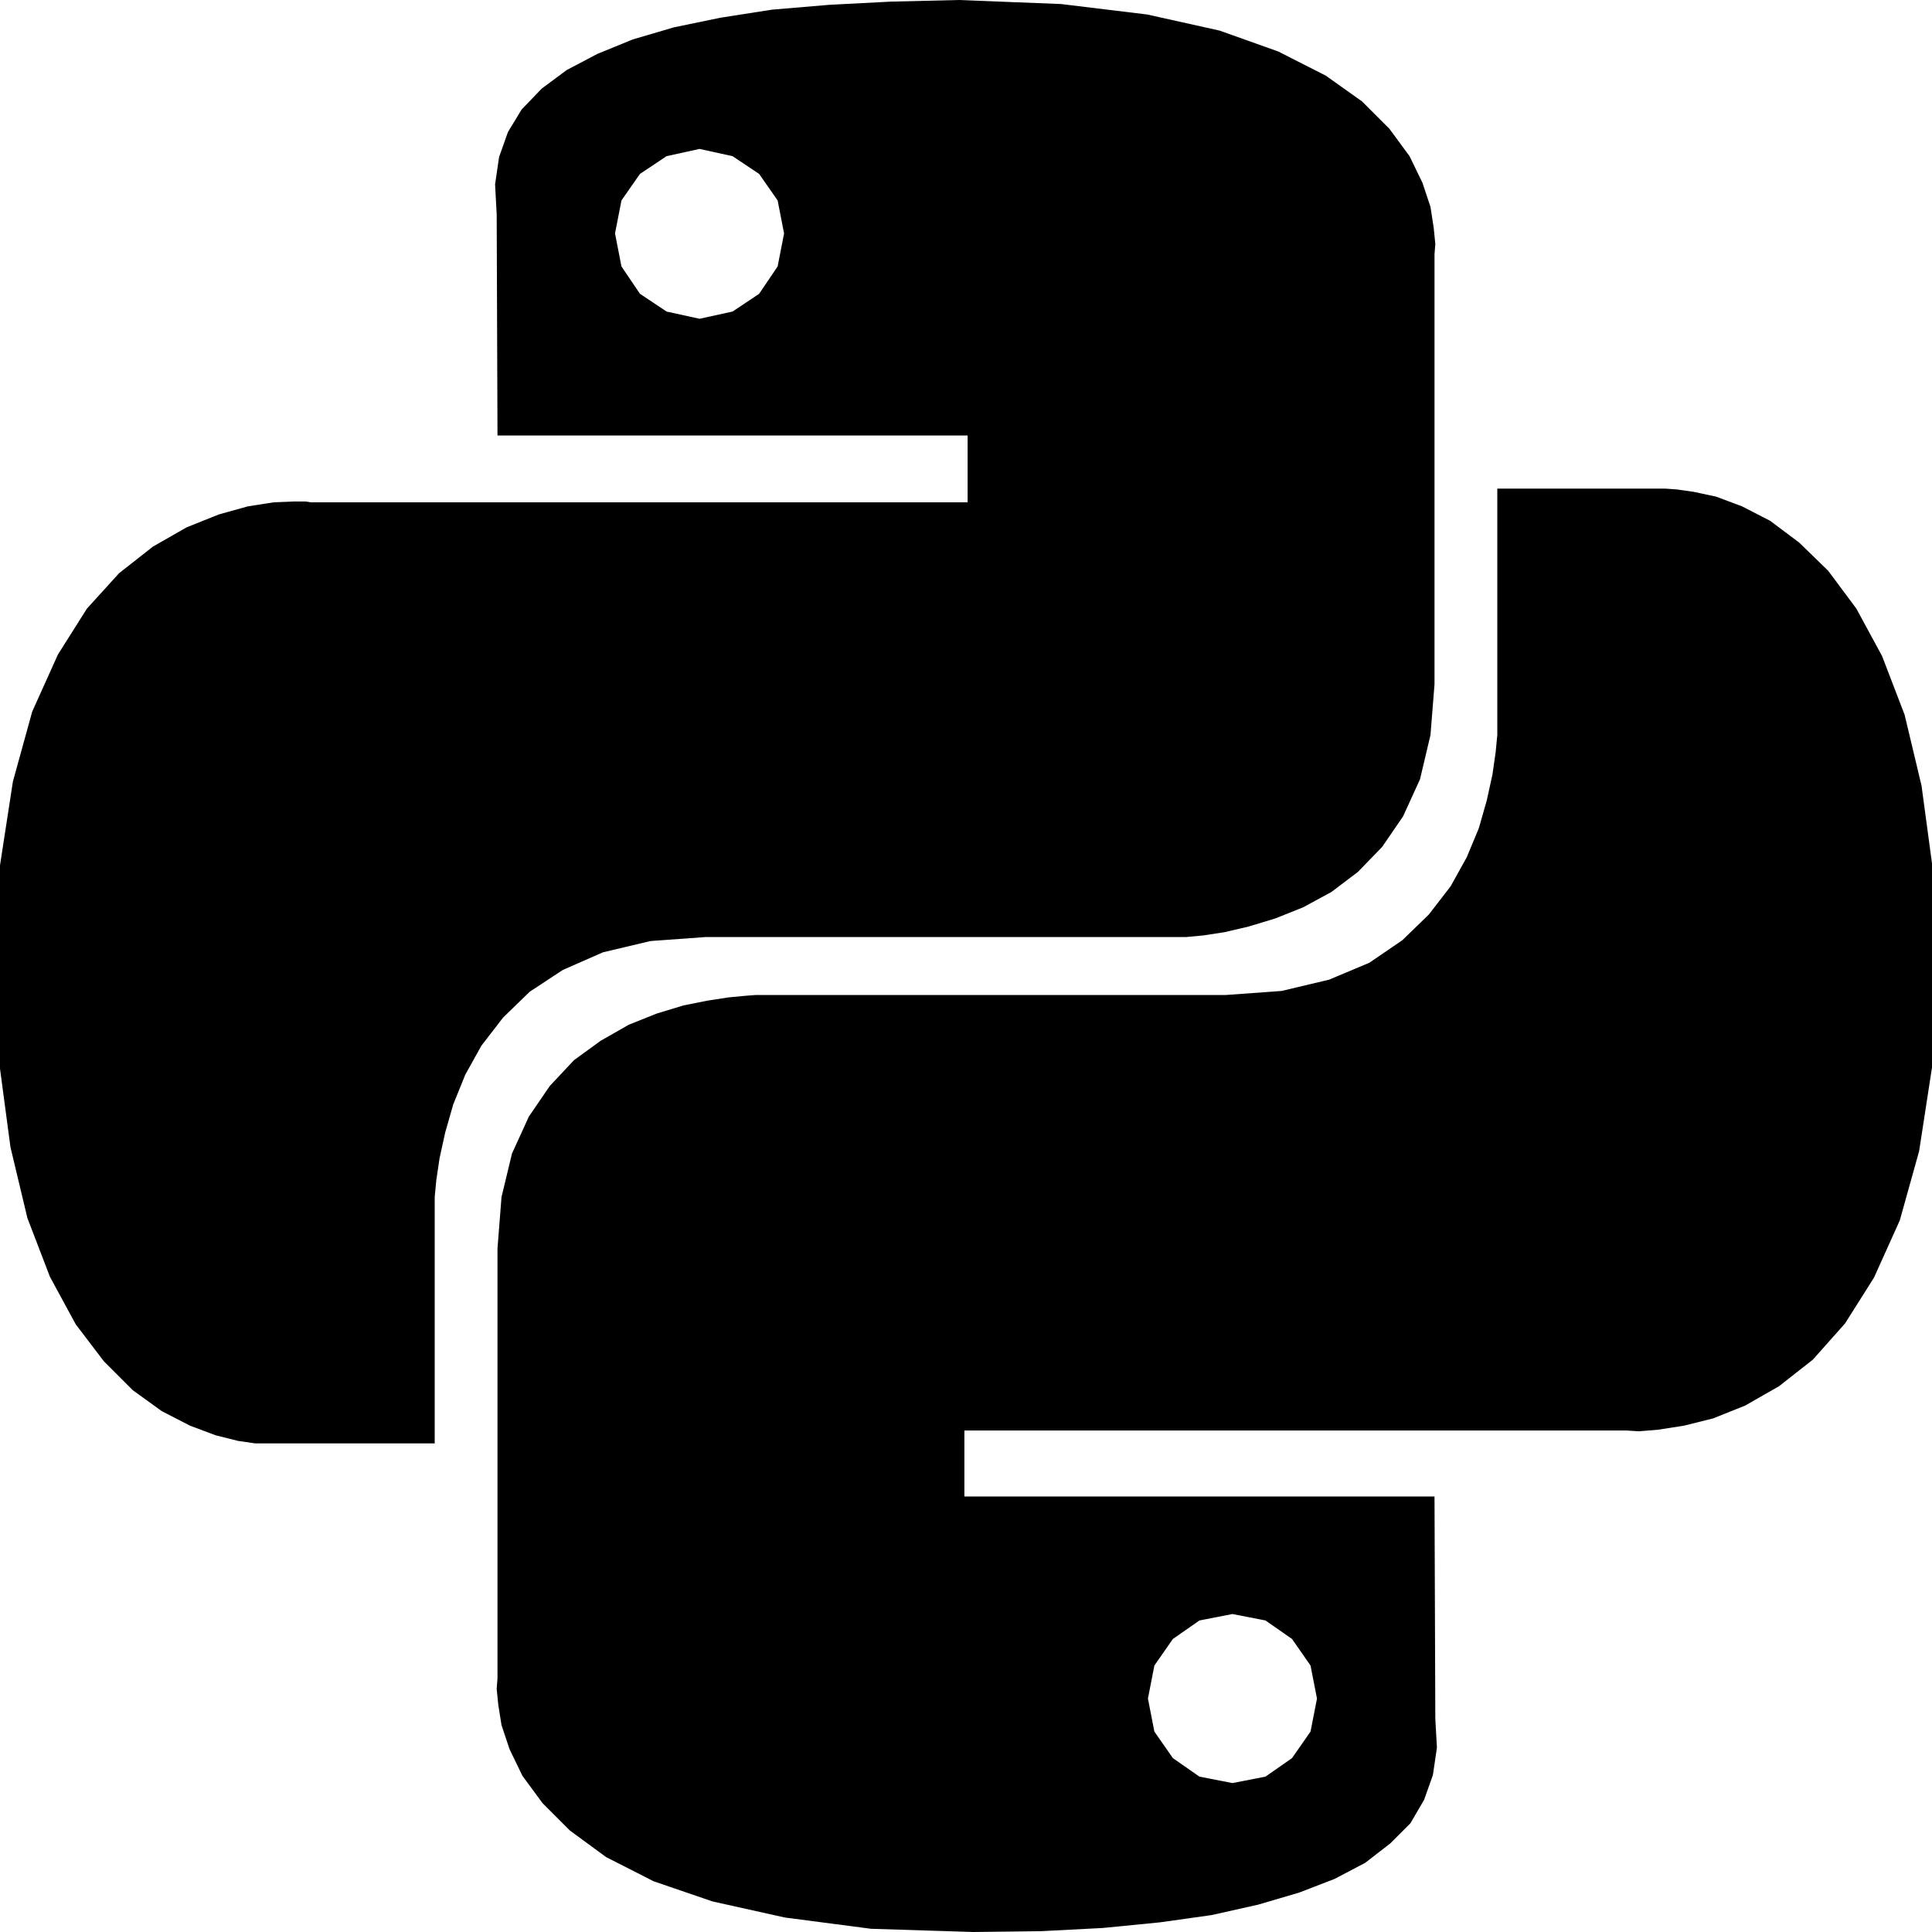
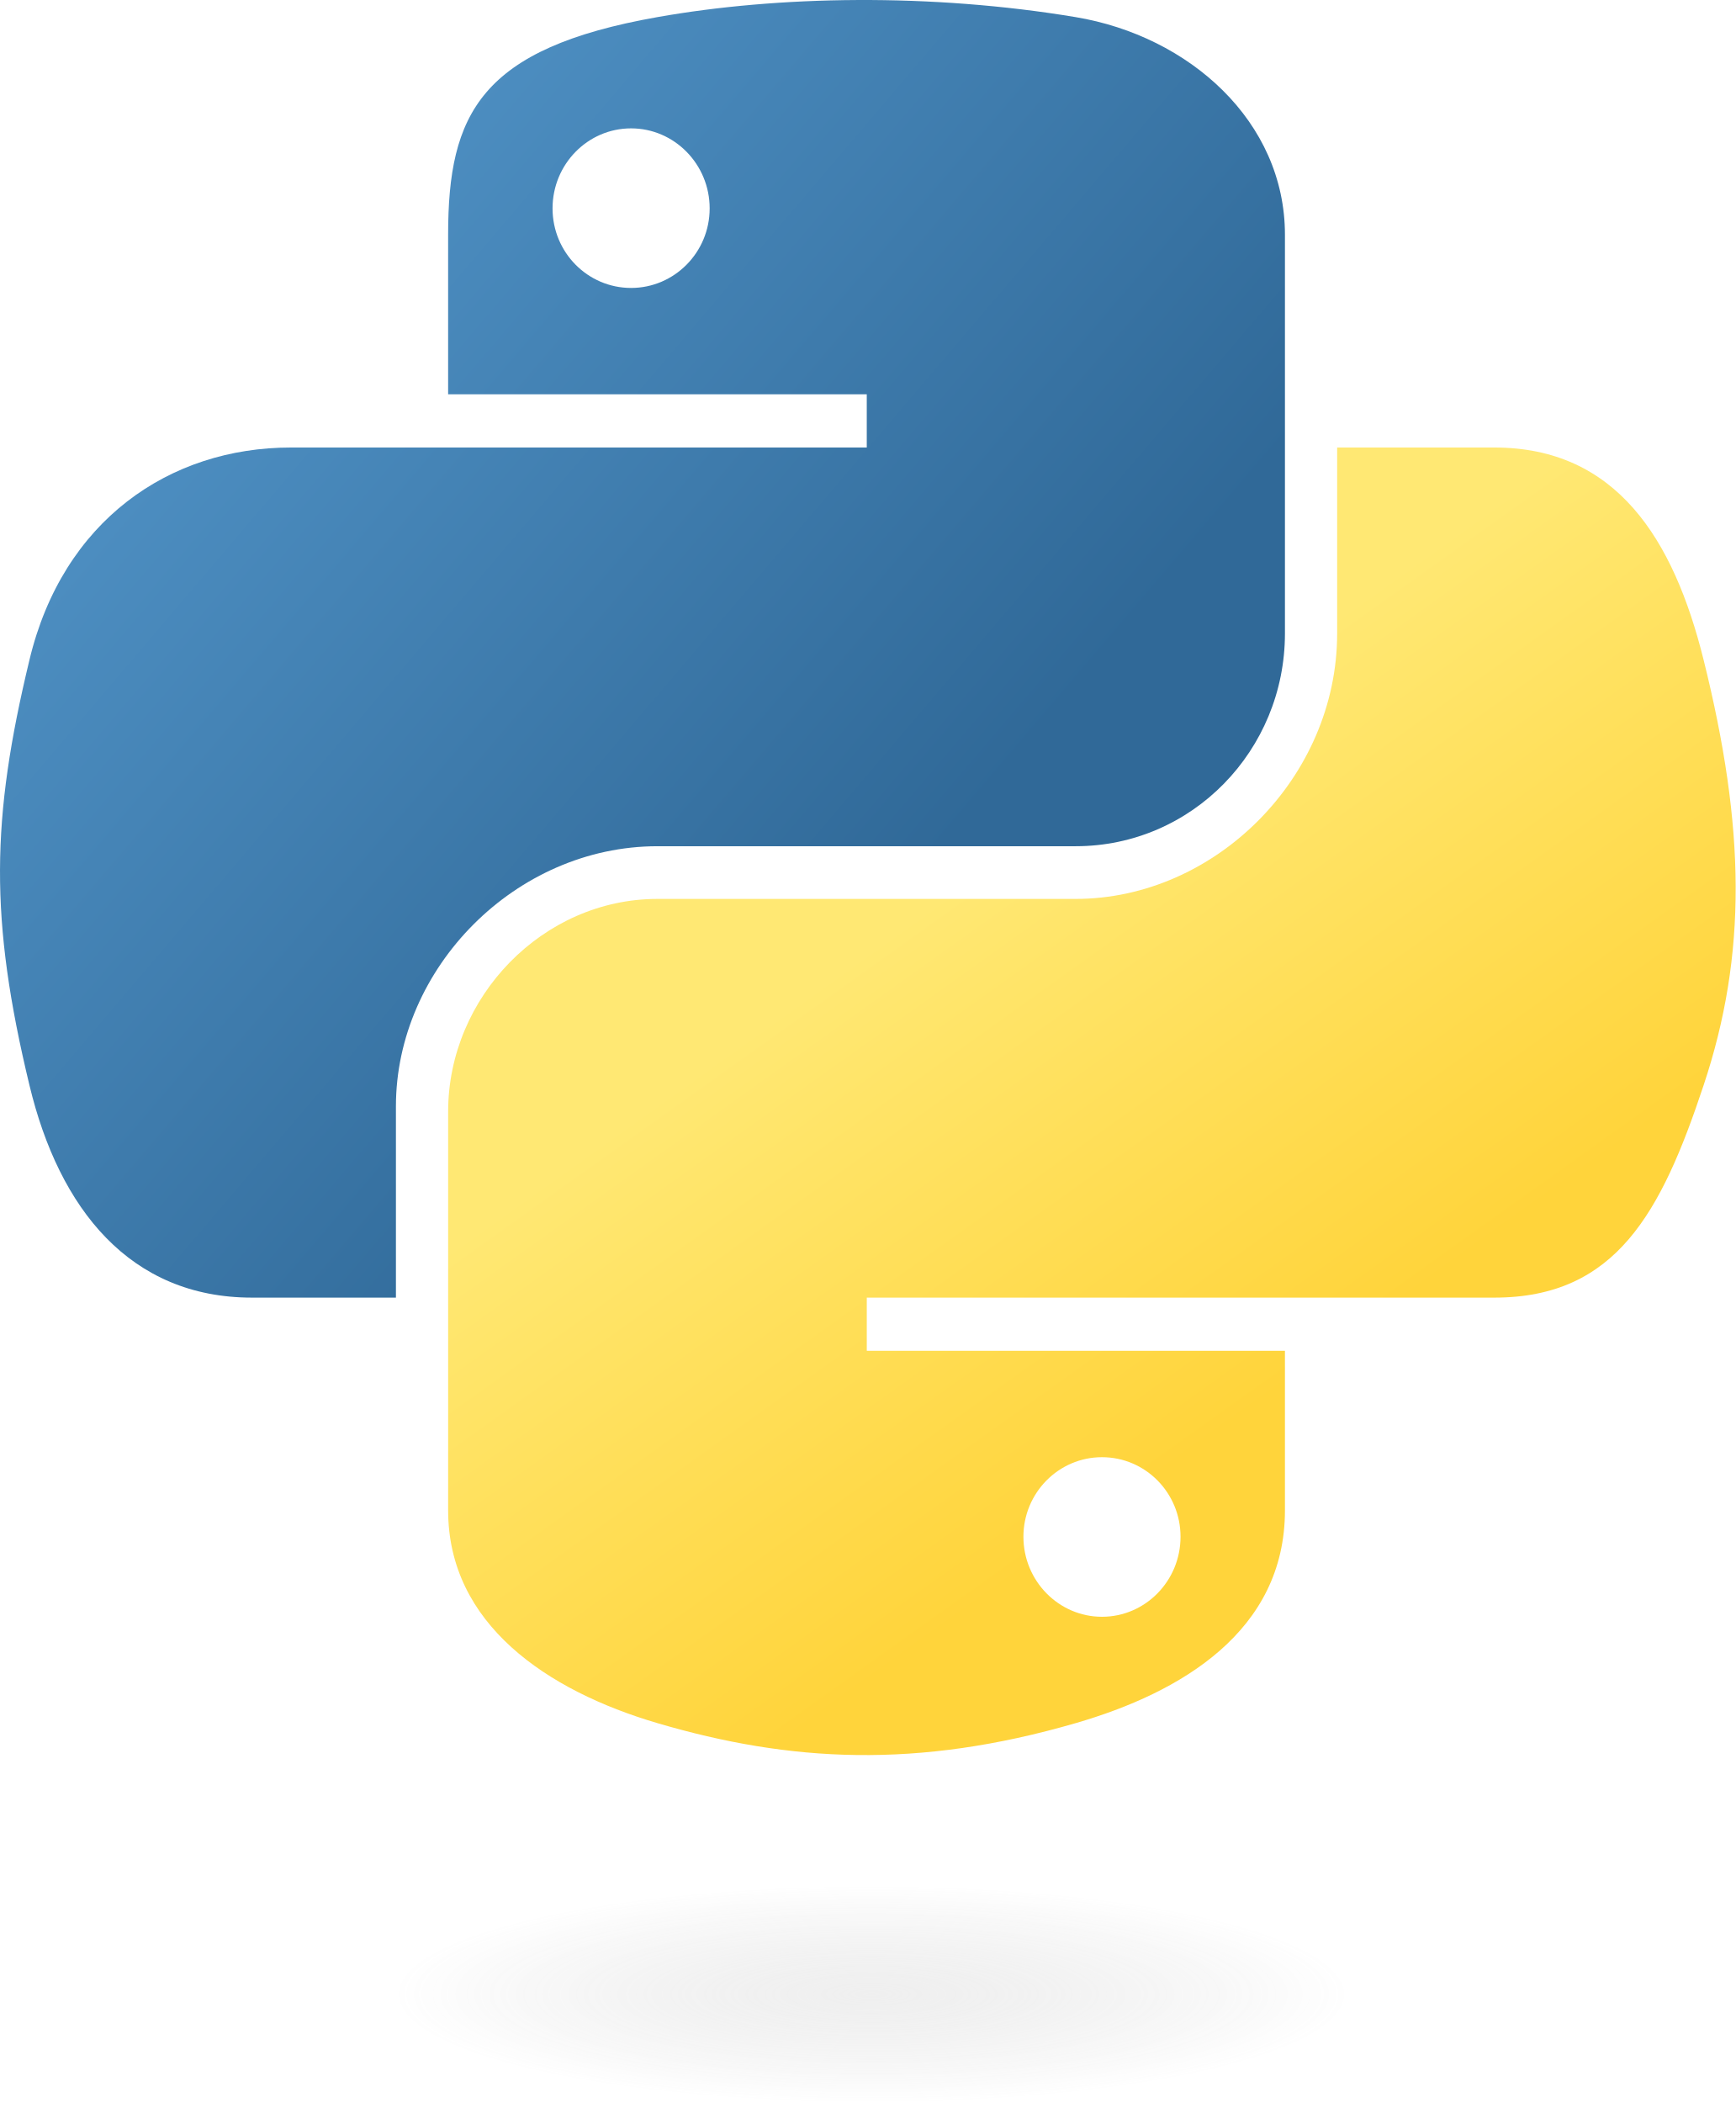
- <svg xmlns="http://www.w3.org/2000/svg" role="img" viewBox="0 0 24 24">
-   <path d="M14.25.18l.9.2.73.26.59.3.45.32.34.34.25.34.16.33.1.3.04.26.02.2-.01.13V8.5l-.05.63-.13.55-.21.46-.26.38-.3.31-.33.25-.35.19-.35.14-.33.1-.3.07-.26.04-.21.02H8.77l-.69.05-.59.14-.5.22-.41.27-.33.32-.27.35-.2.36-.15.37-.1.35-.07.32-.04.27-.02.21v3.06H3.17l-.21-.03-.28-.07-.32-.12-.35-.18-.36-.26-.36-.36-.35-.46-.32-.59-.28-.73-.21-.88-.14-1.05-.05-1.23.06-1.22.16-1.04.24-.87.32-.71.36-.57.4-.44.42-.33.42-.24.4-.16.36-.1.32-.05.24-.01h.16l.06.01h8.16v-.83H6.18l-.01-2.75-.02-.37.05-.34.11-.31.17-.28.25-.26.31-.23.38-.2.44-.18.51-.15.58-.12.64-.1.71-.06.77-.04.84-.02 1.27.05zm-6.3 1.98l-.23.33-.08.41.08.41.23.34.33.22.41.09.41-.09.33-.22.23-.34.08-.41-.08-.41-.23-.33-.33-.22-.41-.09-.41.09zm13.09 3.95l.28.06.32.12.35.18.36.27.36.35.35.47.32.59.28.73.21.88.14 1.04.05 1.23-.06 1.23-.16 1.04-.24.86-.32.71-.36.57-.4.45-.42.33-.42.24-.4.16-.36.09-.32.05-.24.02-.16-.01h-8.22v.82h5.84l.01 2.76.02.36-.05.34-.11.31-.17.29-.25.25-.31.24-.38.2-.44.17-.51.15-.58.13-.64.09-.71.07-.77.04-.84.01-1.27-.04-1.07-.14-.9-.2-.73-.25-.59-.3-.45-.33-.34-.34-.25-.34-.16-.33-.1-.3-.04-.25-.02-.2.01-.13v-5.34l.05-.64.13-.54.21-.46.26-.38.3-.32.33-.24.35-.2.35-.14.33-.1.3-.06.26-.04.21-.02.13-.01h5.84l.69-.05.59-.14.5-.21.41-.28.33-.32.27-.35.2-.36.15-.36.1-.35.07-.32.04-.28.02-.21V6.07h2.09l.14.01zm-6.47 14.25l-.23.33-.08.41.08.41.23.33.33.23.41.08.41-.08.33-.23.23-.33.08-.41-.08-.41-.23-.33-.33-.23-.41-.08-.41.08z" />
+ <svg xmlns="http://www.w3.org/2000/svg" xmlns:xlink="http://www.w3.org/1999/xlink" version="1.0" id="svg2" width="83.371pt" height="101.001pt">
+   <defs id="defs4">
+     <linearGradient id="linearGradient2795">
+       <stop style="stop-color:#b8b8b8;stop-opacity:0.498;" offset="0" id="stop2797" />
+       <stop style="stop-color:#7f7f7f;stop-opacity:0;" offset="1" id="stop2799" />
+     </linearGradient>
+     <linearGradient id="linearGradient2787">
+       <stop style="stop-color:#7f7f7f;stop-opacity:0.5;" offset="0" id="stop2789" />
+       <stop style="stop-color:#7f7f7f;stop-opacity:0;" offset="1" id="stop2791" />
+     </linearGradient>
+     <linearGradient id="linearGradient3676">
+       <stop style="stop-color:#b2b2b2;stop-opacity:0.5;" offset="0" id="stop3678" />
+       <stop style="stop-color:#b3b3b3;stop-opacity:0;" offset="1" id="stop3680" />
+     </linearGradient>
+     <linearGradient id="linearGradient3236">
+       <stop style="stop-color:#f4f4f4;stop-opacity:1" offset="0" id="stop3244" />
+       <stop style="stop-color:white;stop-opacity:1" offset="1" id="stop3240" />
+     </linearGradient>
+     <linearGradient id="linearGradient4671">
+       <stop style="stop-color:#ffd43b;stop-opacity:1;" offset="0" id="stop4673" />
+       <stop style="stop-color:#ffe873;stop-opacity:1" offset="1" id="stop4675" />
+     </linearGradient>
+     <linearGradient id="linearGradient4689">
+       <stop style="stop-color:#5a9fd4;stop-opacity:1;" offset="0" id="stop4691" />
+       <stop style="stop-color:#306998;stop-opacity:1;" offset="1" id="stop4693" />
+     </linearGradient>
+     <linearGradient x1="224.24" y1="144.757" x2="-65.309" y2="144.757" id="linearGradient2987" xlink:href="#linearGradient4671" gradientUnits="userSpaceOnUse" gradientTransform="translate(100.2702,99.61116)" />
+     <linearGradient x1="172.942" y1="77.476" x2="26.67" y2="76.313" id="linearGradient2990" xlink:href="#linearGradient4689" gradientUnits="userSpaceOnUse" gradientTransform="translate(100.2702,99.61116)" />
+     <linearGradient xlink:href="#linearGradient4689" id="linearGradient2587" gradientUnits="userSpaceOnUse" gradientTransform="translate(100.2702,99.61116)" x1="172.942" y1="77.476" x2="26.67" y2="76.313" />
+     <linearGradient xlink:href="#linearGradient4671" id="linearGradient2589" gradientUnits="userSpaceOnUse" gradientTransform="translate(100.2702,99.61116)" x1="224.24" y1="144.757" x2="-65.309" y2="144.757" />
+     <linearGradient xlink:href="#linearGradient4689" id="linearGradient2248" gradientUnits="userSpaceOnUse" gradientTransform="translate(100.2702,99.61116)" x1="172.942" y1="77.476" x2="26.67" y2="76.313" />
+     <linearGradient xlink:href="#linearGradient4671" id="linearGradient2250" gradientUnits="userSpaceOnUse" gradientTransform="translate(100.2702,99.61116)" x1="224.24" y1="144.757" x2="-65.309" y2="144.757" />
+     <linearGradient xlink:href="#linearGradient4671" id="linearGradient2255" gradientUnits="userSpaceOnUse" gradientTransform="matrix(0.562541,0,0,0.567972,-11.5974,-7.60954)" x1="224.24" y1="144.757" x2="-65.309" y2="144.757" />
+     <linearGradient xlink:href="#linearGradient4689" id="linearGradient2258" gradientUnits="userSpaceOnUse" gradientTransform="matrix(0.562541,0,0,0.567972,-11.5974,-7.60954)" x1="172.942" y1="76.176" x2="26.67" y2="76.313" />
+     <radialGradient xlink:href="#linearGradient2795" id="radialGradient2801" cx="61.519" cy="132.286" fx="61.519" fy="132.286" r="29.037" gradientTransform="matrix(1,0,0,0.177966,0,108.7434)" gradientUnits="userSpaceOnUse" />
+     <linearGradient xlink:href="#linearGradient4671" id="linearGradient1475" gradientUnits="userSpaceOnUse" gradientTransform="matrix(0.562541,0,0,0.567972,-14.99112,-11.70237)" x1="150.961" y1="192.352" x2="112.031" y2="137.273" />
+     <linearGradient xlink:href="#linearGradient4689" id="linearGradient1478" gradientUnits="userSpaceOnUse" gradientTransform="matrix(0.562541,0,0,0.567972,-14.99112,-11.70237)" x1="26.649" y1="20.604" x2="135.665" y2="114.398" />
+     <radialGradient xlink:href="#linearGradient2795" id="radialGradient1480" gradientUnits="userSpaceOnUse" gradientTransform="matrix(1.7490565e-8,-0.239947,1.054668,3.7915457e-7,-83.7008,142.462)" cx="61.519" cy="132.286" fx="61.519" fy="132.286" r="29.037" />
+   </defs>
+   <path style="fill:url(#linearGradient1478);fill-opacity:1" d="M 54.919,9.1927421e-4 C 50.335,0.022 45.958,0.413 42.106,1.095 30.76,3.099 28.7,7.295 28.7,15.032 v 10.219 h 26.812 v 3.406 h -26.812 -10.062 c -7.792,0 -14.616,4.684 -16.75,13.594 -2.462,10.213 -2.571,16.586 0,27.25 1.906,7.938 6.458,13.594 14.25,13.594 h 9.219 v -12.25 c 0,-8.85 7.657,-16.656 16.75,-16.656 h 26.781 c 7.455,0 13.406,-6.138 13.406,-13.625 v -25.531 c 0,-7.266 -6.13,-12.725 -13.406,-13.937 C 64.282,0.328 59.502,-0.02 54.919,9.1927421e-4 Z m -14.5,8.219 c 2.77,0 5.031,2.299 5.031,5.125 -2e-6,2.816 -2.262,5.094 -5.031,5.094 -2.779,-1e-6 -5.031,-2.277 -5.031,-5.094 -10e-7,-2.826 2.252,-5.125 5.031,-5.125 z" id="path1948" />
+   <path style="fill:url(#linearGradient1475);fill-opacity:1" d="m 85.638,28.657 v 11.906 c 0,9.231 -7.826,17 -16.75,17 h -26.781 c -7.336,0 -13.406,6.278 -13.406,13.625 v 25.531 c 0,7.266 6.319,11.54 13.406,13.625 8.487,2.496 16.626,2.947 26.781,0 6.75,-1.954 13.406,-5.888 13.406,-13.625 V 86.501 h -26.781 v -3.406 h 26.781 13.406 c 7.792,0 10.696,-5.435 13.406,-13.594 2.799,-8.399 2.68,-16.476 0,-27.25 -1.926,-7.757 -5.604,-13.594 -13.406,-13.594 z m -15.062,64.656 c 2.779,3e-6 5.031,2.277 5.031,5.094 -2e-6,2.826 -2.252,5.125 -5.031,5.125 -2.77,0 -5.031,-2.299 -5.031,-5.125 2e-6,-2.816 2.262,-5.094 5.031,-5.094 z" id="path1950" />
+   <ellipse style="opacity:0.444;fill:url(#radialGradient1480);fill-opacity:1;fill-rule:nonzero;stroke:none;stroke-width:15.417;stroke-miterlimit:4;stroke-dasharray:none;stroke-opacity:1" id="path1894" cx="55.817" cy="127.701" rx="35.931" ry="6.967" />
</svg>
